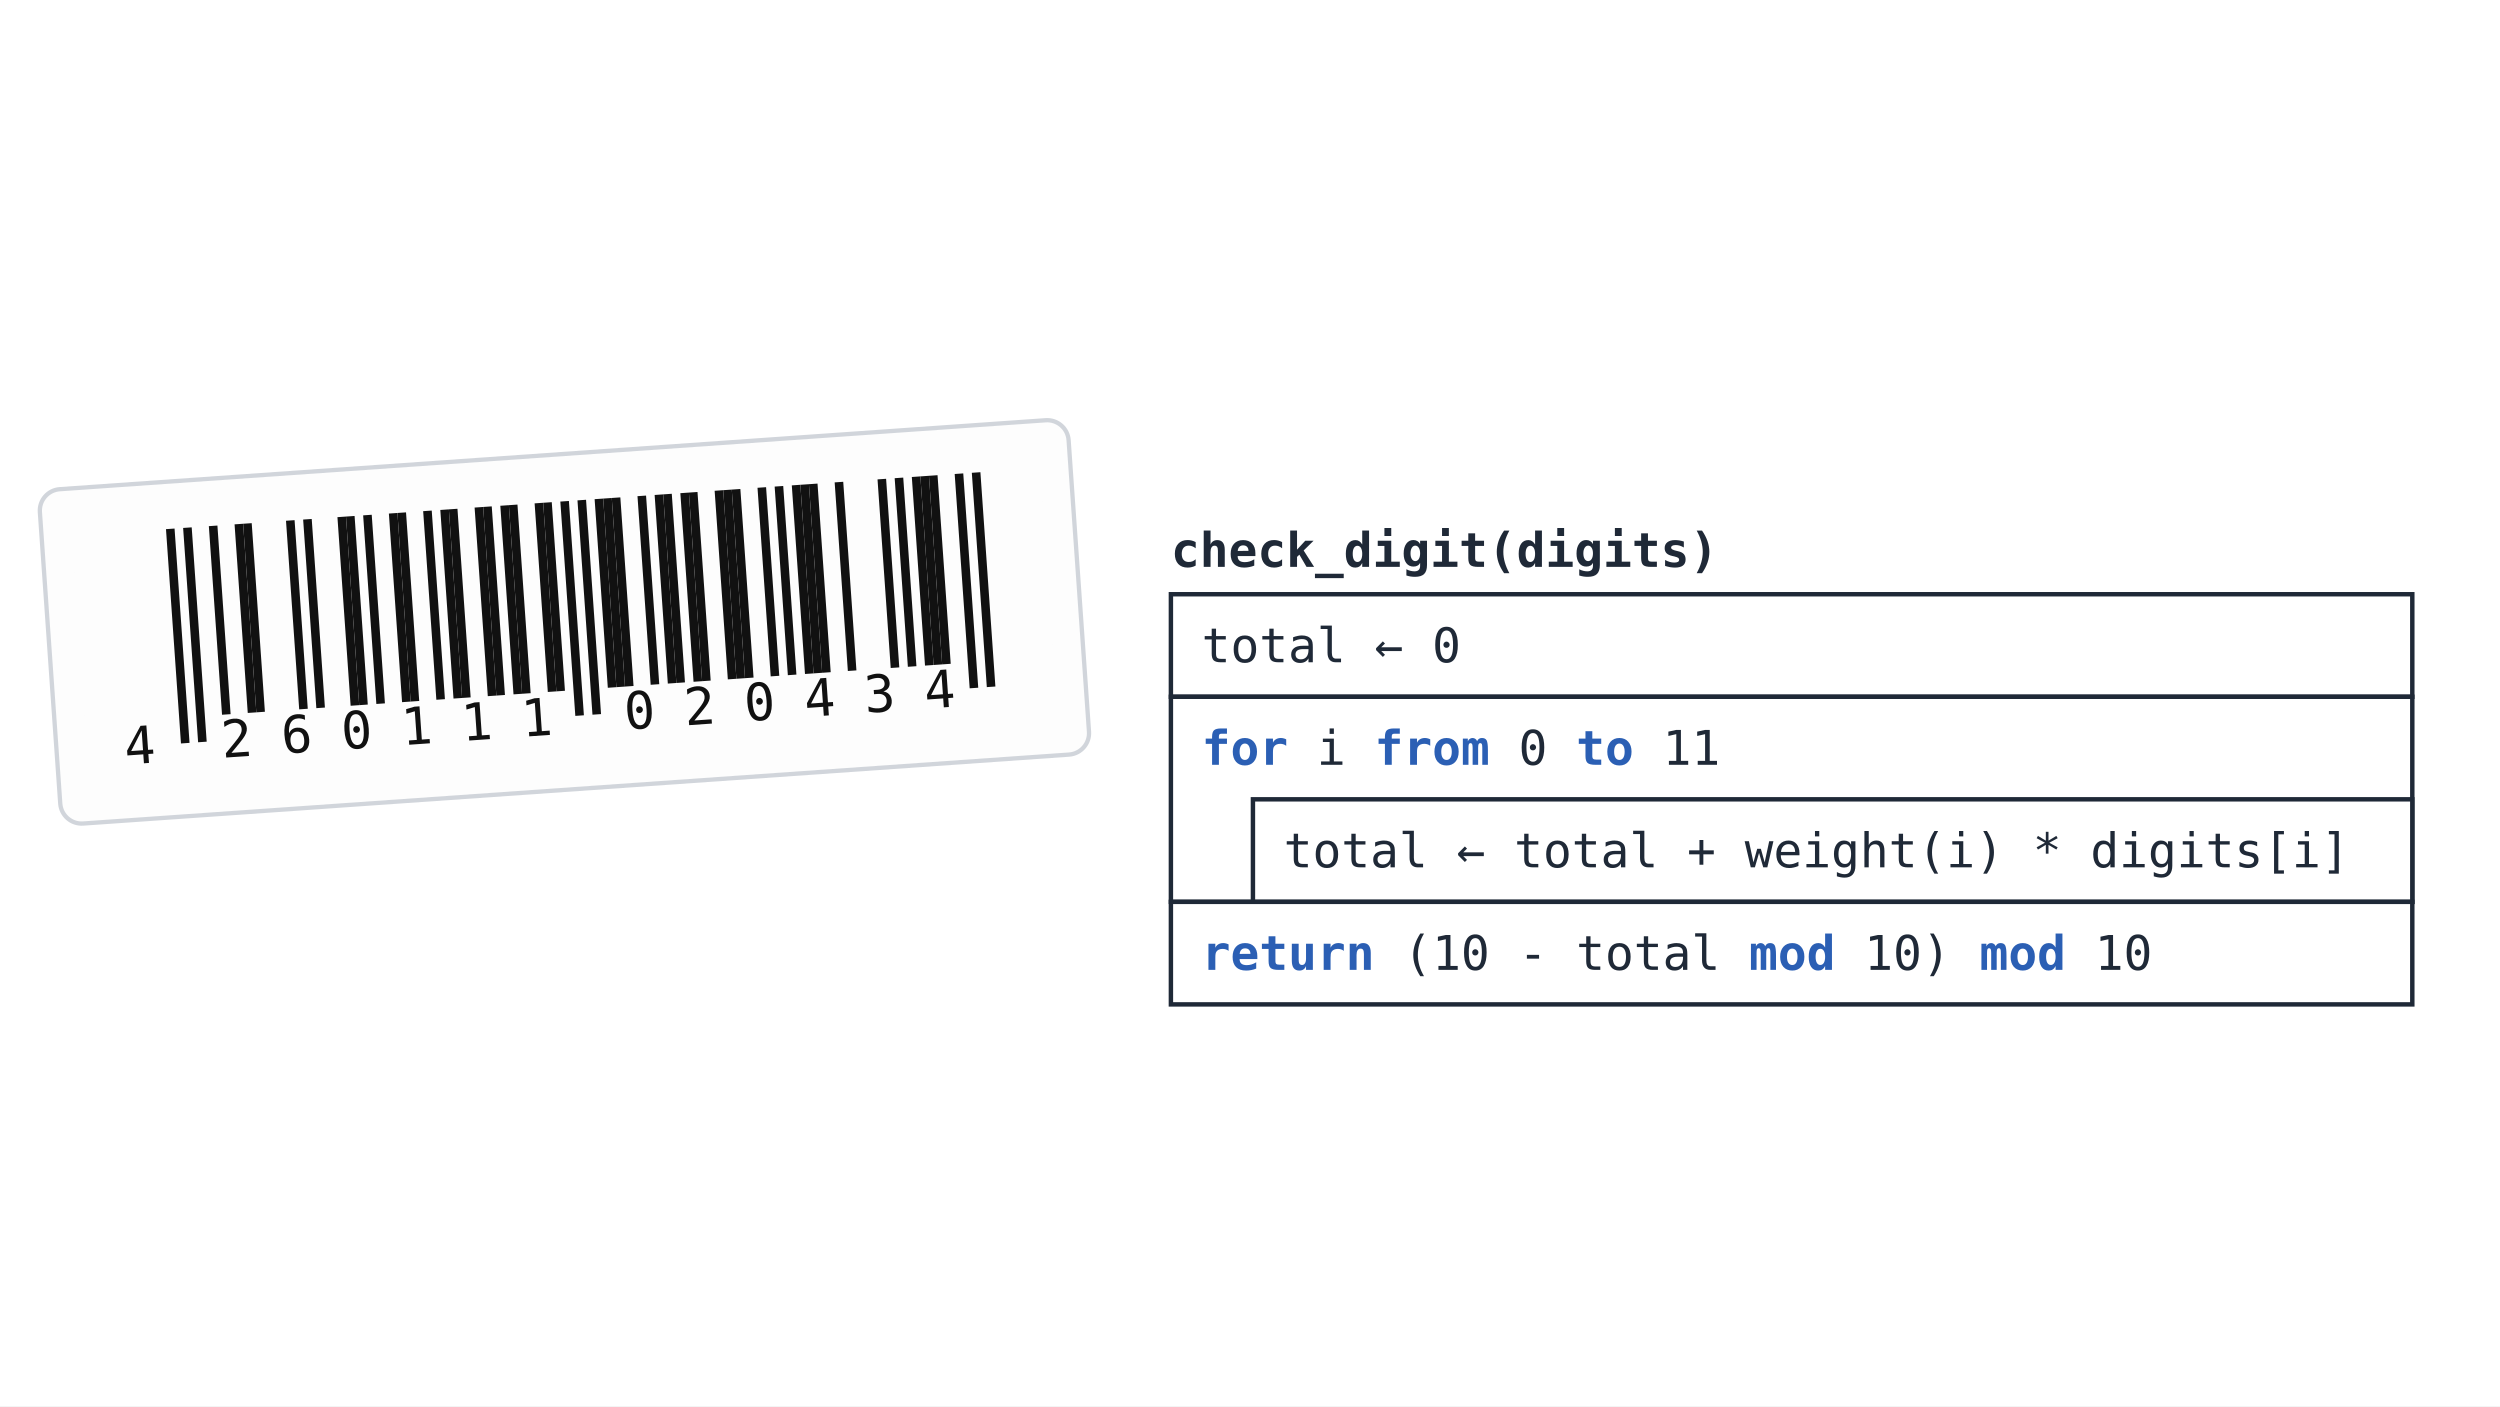
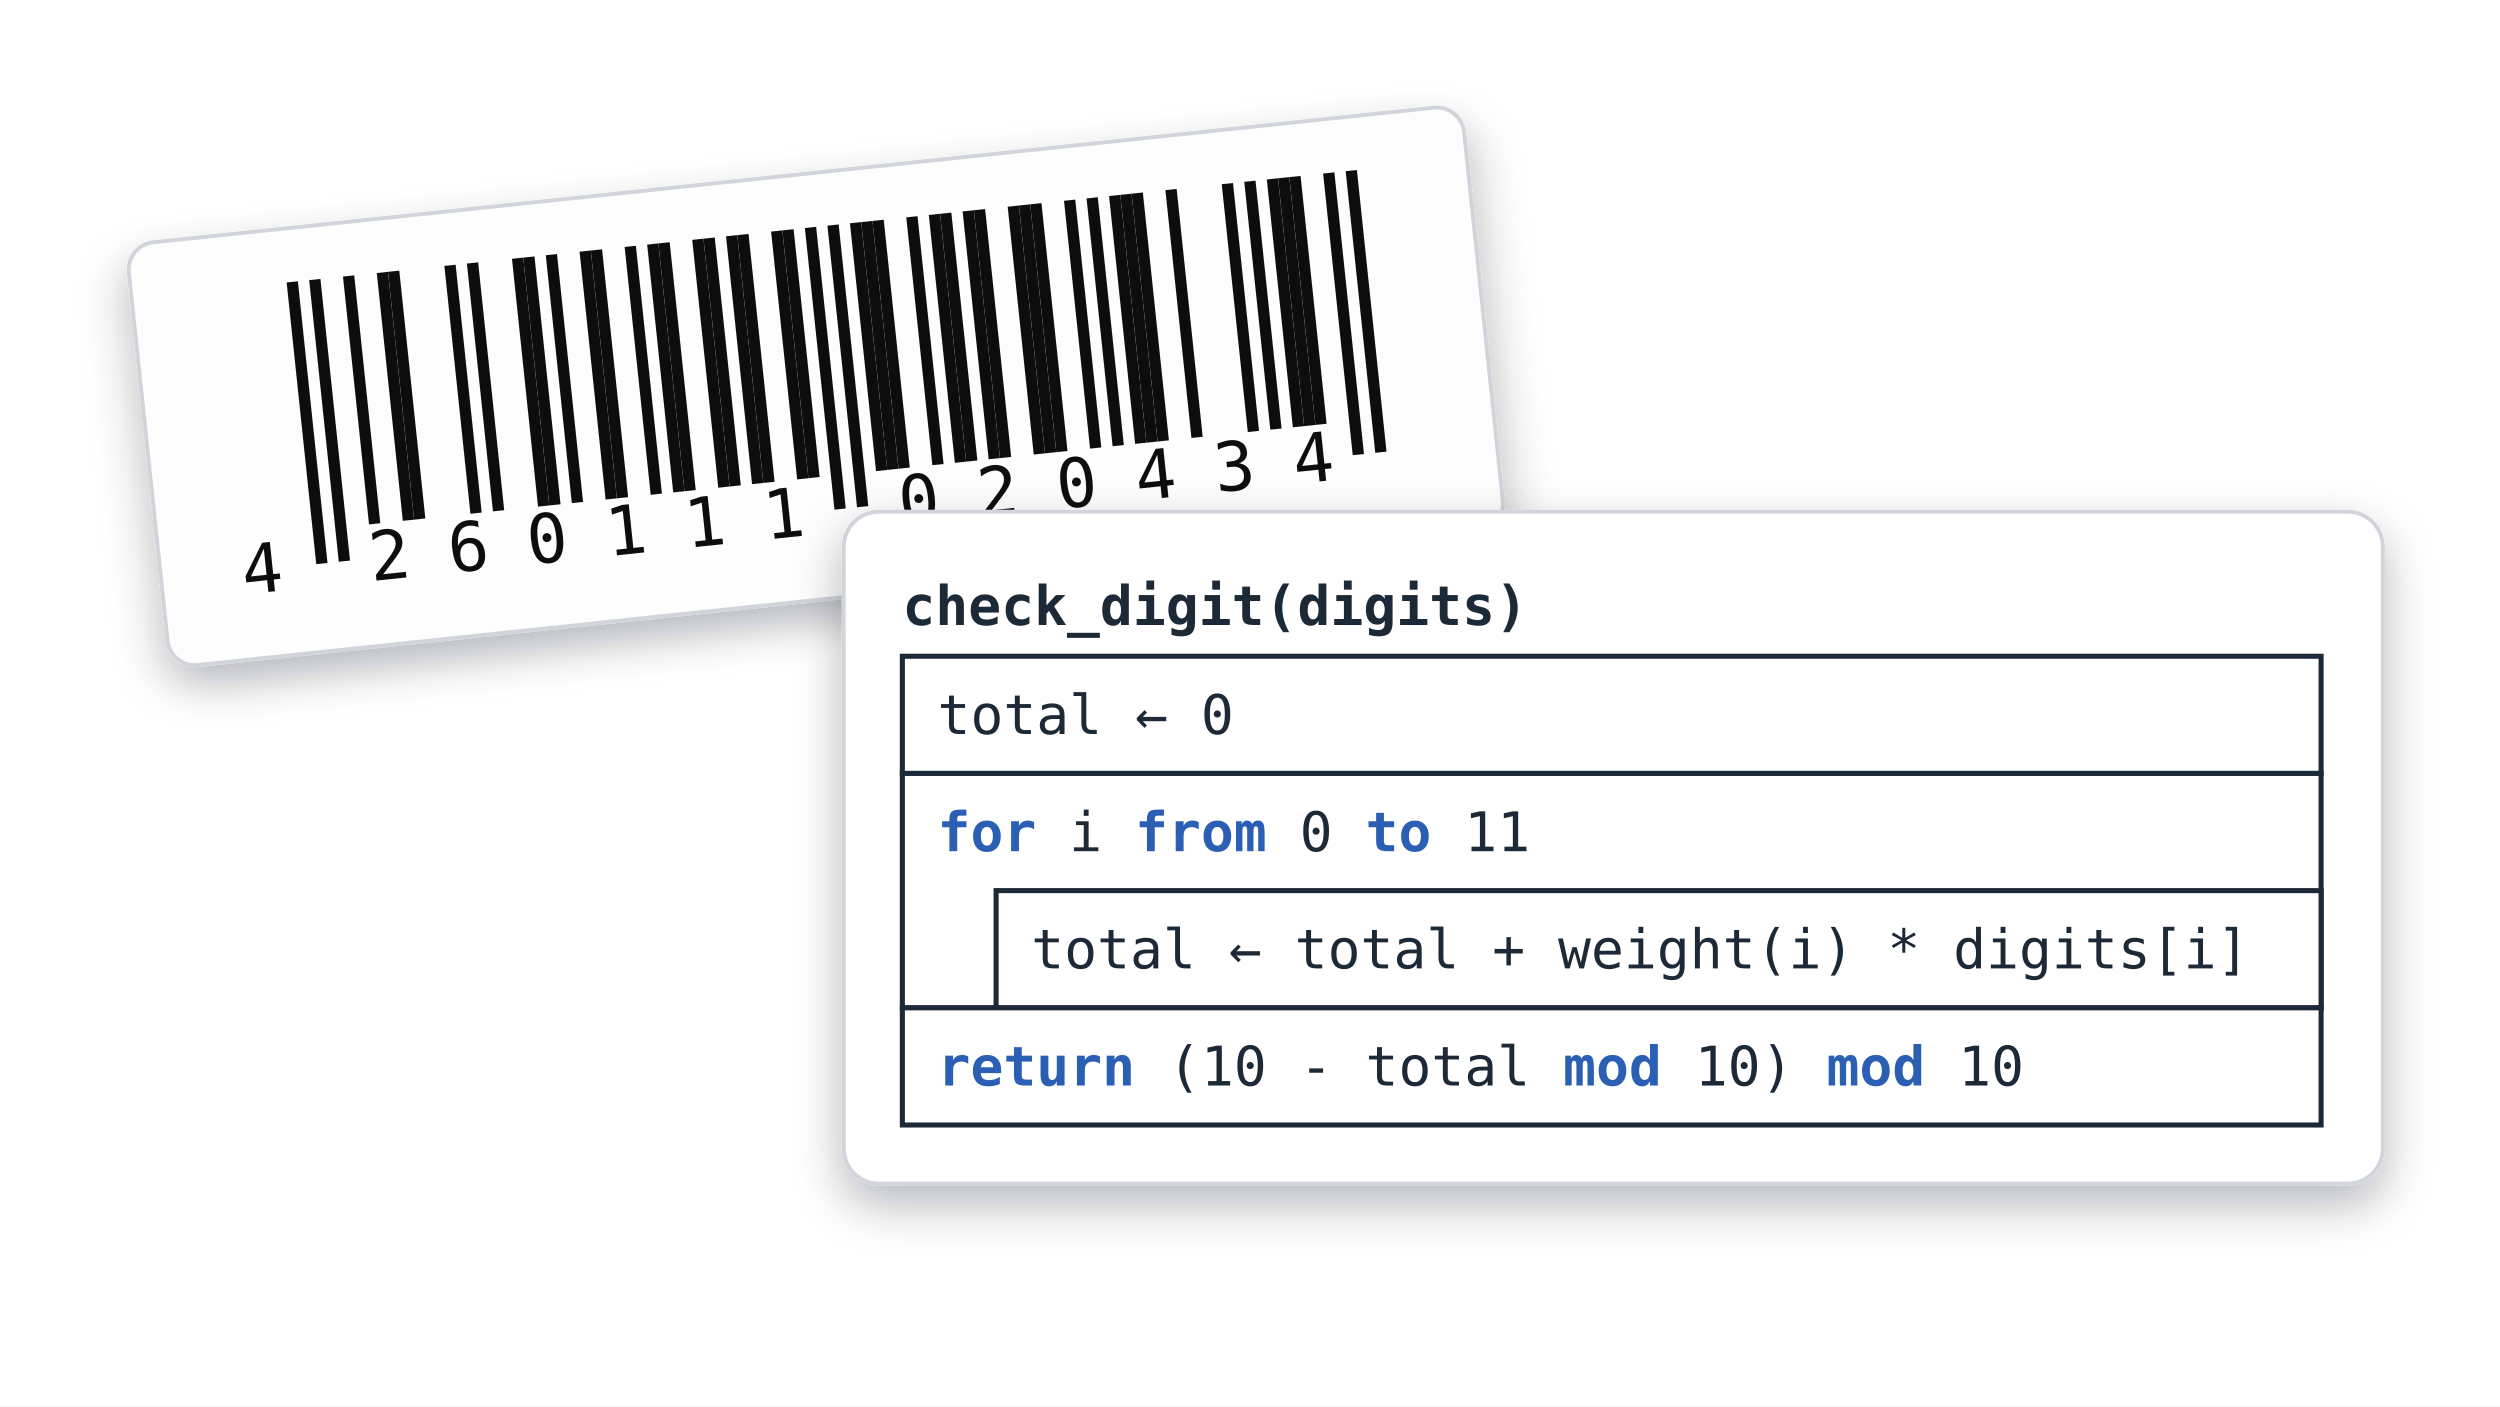
<svg xmlns="http://www.w3.org/2000/svg" viewBox="0 0 1280 720" width="1280" height="720">
+   <defs>
+     <filter id="shadow" x="-20%" y="-20%" width="140%" height="160%">
+       <feGaussianBlur in="SourceAlpha" stdDeviation="12" />
+       <feOffset dx="0" dy="10" result="blur" />
+       <feFlood flood-color="#0b0f19" flood-opacity="0.28" />
+       <feComposite in2="blur" operator="in" />
+       <feMerge>
+         <feMergeNode />
+         <feMergeNode in="SourceGraphic" />
+       </feMerge>
+     </filter>
+   </defs>
  <rect width="1280" height="720" fill="#ffffff" />
-   <g transform="translate(40 249.6) rotate(-4 226 64) scale(1.1)">
-     <rect x="-14" y="-14" width="480" height="156" rx="10" fill="#fdfdfd" stroke="#d1d5db" stroke-width="2" />
-     <rect width="452" height="128" fill="#fdfdfd" />
-     <g fill="#111">
-       <rect x="44" y="8" width="4" height="100" />
-       <rect x="52" y="8" width="4" height="100" />
-       <rect x="64" y="8" width="4" height="88" />
-       <rect x="76" y="8" width="4" height="88" />
-       <rect x="80" y="8" width="4" height="88" />
-       <rect x="100" y="8" width="4" height="88" />
-       <rect x="108" y="8" width="4" height="88" />
-       <rect x="124" y="8" width="4" height="88" />
-       <rect x="128" y="8" width="4" height="88" />
-       <rect x="136" y="8" width="4" height="88" />
-       <rect x="148" y="8" width="4" height="88" />
-       <rect x="152" y="8" width="4" height="88" />
-       <rect x="164" y="8" width="4" height="88" />
-       <rect x="172" y="8" width="4" height="88" />
-       <rect x="176" y="8" width="4" height="88" />
-       <rect x="188" y="8" width="4" height="88" />
-       <rect x="192" y="8" width="4" height="88" />
-       <rect x="200" y="8" width="4" height="88" />
-       <rect x="204" y="8" width="4" height="88" />
-       <rect x="216" y="8" width="4" height="88" />
-       <rect x="220" y="8" width="4" height="88" />
-       <rect x="228" y="8" width="4" height="100" />
-       <rect x="236" y="8" width="4" height="100" />
-       <rect x="244" y="8" width="4" height="88" />
-       <rect x="248" y="8" width="4" height="88" />
-       <rect x="252" y="8" width="4" height="88" />
-       <rect x="264" y="8" width="4" height="88" />
-       <rect x="272" y="8" width="4" height="88" />
-       <rect x="276" y="8" width="4" height="88" />
-       <rect x="284" y="8" width="4" height="88" />
-       <rect x="288" y="8" width="4" height="88" />
-       <rect x="300" y="8" width="4" height="88" />
-       <rect x="304" y="8" width="4" height="88" />
-       <rect x="308" y="8" width="4" height="88" />
-       <rect x="320" y="8" width="4" height="88" />
-       <rect x="328" y="8" width="4" height="88" />
-       <rect x="336" y="8" width="4" height="88" />
-       <rect x="340" y="8" width="4" height="88" />
-       <rect x="344" y="8" width="4" height="88" />
-       <rect x="356" y="8" width="4" height="88" />
-       <rect x="376" y="8" width="4" height="88" />
-       <rect x="384" y="8" width="4" height="88" />
-       <rect x="392" y="8" width="4" height="88" />
-       <rect x="396" y="8" width="4" height="88" />
-       <rect x="400" y="8" width="4" height="88" />
-       <rect x="412" y="8" width="4" height="100" />
-       <rect x="420" y="8" width="4" height="100" />
-       <text x="32.0" y="116" text-anchor="end" font-family="'0xProto Nerd Font Mono', ui-monospace, monospace" font-size="24">4</text>
-       <text x="70.0" y="116" text-anchor="middle" font-family="'0xProto Nerd Font Mono', ui-monospace, monospace" font-size="24">2</text>
-       <text x="258.0" y="116" text-anchor="middle" font-family="'0xProto Nerd Font Mono', ui-monospace, monospace" font-size="24">0</text>
-       <text x="98.0" y="116" text-anchor="middle" font-family="'0xProto Nerd Font Mono', ui-monospace, monospace" font-size="24">6</text>
-       <text x="286.0" y="116" text-anchor="middle" font-family="'0xProto Nerd Font Mono', ui-monospace, monospace" font-size="24">2</text>
-       <text x="126.0" y="116" text-anchor="middle" font-family="'0xProto Nerd Font Mono', ui-monospace, monospace" font-size="24">0</text>
-       <text x="314.0" y="116" text-anchor="middle" font-family="'0xProto Nerd Font Mono', ui-monospace, monospace" font-size="24">0</text>
-       <text x="154.0" y="116" text-anchor="middle" font-family="'0xProto Nerd Font Mono', ui-monospace, monospace" font-size="24">1</text>
-       <text x="342.0" y="116" text-anchor="middle" font-family="'0xProto Nerd Font Mono', ui-monospace, monospace" font-size="24">4</text>
-       <text x="182.0" y="116" text-anchor="middle" font-family="'0xProto Nerd Font Mono', ui-monospace, monospace" font-size="24">1</text>
-       <text x="370.0" y="116" text-anchor="middle" font-family="'0xProto Nerd Font Mono', ui-monospace, monospace" font-size="24">3</text>
-       <text x="210.0" y="116" text-anchor="middle" font-family="'0xProto Nerd Font Mono', ui-monospace, monospace" font-size="24">1</text>
-       <text x="398.0" y="116" text-anchor="middle" font-family="'0xProto Nerd Font Mono', ui-monospace, monospace" font-size="24">4</text>
+   <g filter="url(#shadow)" transform="translate(90 105) rotate(-6 327.7 92.8)">
+     <rect x="-16" y="-16" width="687.4" height="217.6" rx="14" fill="#fdfdfd" stroke="#d1d5db" stroke-width="2" />
+     <g transform="scale(1.45)">
+       <rect width="452" height="128" fill="#fdfdfd" />
+       <g fill="#111">
+         <rect x="44" y="8" width="4" height="100" />
+         <rect x="52" y="8" width="4" height="100" />
+         <rect x="64" y="8" width="4" height="88" />
+         <rect x="76" y="8" width="4" height="88" />
+         <rect x="80" y="8" width="4" height="88" />
+         <rect x="100" y="8" width="4" height="88" />
+         <rect x="108" y="8" width="4" height="88" />
+         <rect x="124" y="8" width="4" height="88" />
+         <rect x="128" y="8" width="4" height="88" />
+         <rect x="136" y="8" width="4" height="88" />
+         <rect x="148" y="8" width="4" height="88" />
+         <rect x="152" y="8" width="4" height="88" />
+         <rect x="164" y="8" width="4" height="88" />
+         <rect x="172" y="8" width="4" height="88" />
+         <rect x="176" y="8" width="4" height="88" />
+         <rect x="188" y="8" width="4" height="88" />
+         <rect x="192" y="8" width="4" height="88" />
+         <rect x="200" y="8" width="4" height="88" />
+         <rect x="204" y="8" width="4" height="88" />
+         <rect x="216" y="8" width="4" height="88" />
+         <rect x="220" y="8" width="4" height="88" />
+         <rect x="228" y="8" width="4" height="100" />
+         <rect x="236" y="8" width="4" height="100" />
+         <rect x="244" y="8" width="4" height="88" />
+         <rect x="248" y="8" width="4" height="88" />
+         <rect x="252" y="8" width="4" height="88" />
+         <rect x="264" y="8" width="4" height="88" />
+         <rect x="272" y="8" width="4" height="88" />
+         <rect x="276" y="8" width="4" height="88" />
+         <rect x="284" y="8" width="4" height="88" />
+         <rect x="288" y="8" width="4" height="88" />
+         <rect x="300" y="8" width="4" height="88" />
+         <rect x="304" y="8" width="4" height="88" />
+         <rect x="308" y="8" width="4" height="88" />
+         <rect x="320" y="8" width="4" height="88" />
+         <rect x="328" y="8" width="4" height="88" />
+         <rect x="336" y="8" width="4" height="88" />
+         <rect x="340" y="8" width="4" height="88" />
+         <rect x="344" y="8" width="4" height="88" />
+         <rect x="356" y="8" width="4" height="88" />
+         <rect x="376" y="8" width="4" height="88" />
+         <rect x="384" y="8" width="4" height="88" />
+         <rect x="392" y="8" width="4" height="88" />
+         <rect x="396" y="8" width="4" height="88" />
+         <rect x="400" y="8" width="4" height="88" />
+         <rect x="412" y="8" width="4" height="100" />
+         <rect x="420" y="8" width="4" height="100" />
+         <text x="32.0" y="116" text-anchor="end" font-family="'0xProto Nerd Font Mono', ui-monospace, monospace" font-size="24">4</text>
+         <text x="70.0" y="116" text-anchor="middle" font-family="'0xProto Nerd Font Mono', ui-monospace, monospace" font-size="24">2</text>
+         <text x="258.0" y="116" text-anchor="middle" font-family="'0xProto Nerd Font Mono', ui-monospace, monospace" font-size="24">0</text>
+         <text x="98.0" y="116" text-anchor="middle" font-family="'0xProto Nerd Font Mono', ui-monospace, monospace" font-size="24">6</text>
+         <text x="286.0" y="116" text-anchor="middle" font-family="'0xProto Nerd Font Mono', ui-monospace, monospace" font-size="24">2</text>
+         <text x="126.0" y="116" text-anchor="middle" font-family="'0xProto Nerd Font Mono', ui-monospace, monospace" font-size="24">0</text>
+         <text x="314.0" y="116" text-anchor="middle" font-family="'0xProto Nerd Font Mono', ui-monospace, monospace" font-size="24">0</text>
+         <text x="154.0" y="116" text-anchor="middle" font-family="'0xProto Nerd Font Mono', ui-monospace, monospace" font-size="24">1</text>
+         <text x="342.0" y="116" text-anchor="middle" font-family="'0xProto Nerd Font Mono', ui-monospace, monospace" font-size="24">4</text>
+         <text x="182.0" y="116" text-anchor="middle" font-family="'0xProto Nerd Font Mono', ui-monospace, monospace" font-size="24">1</text>
+         <text x="370.0" y="116" text-anchor="middle" font-family="'0xProto Nerd Font Mono', ui-monospace, monospace" font-size="24">3</text>
+         <text x="210.0" y="116" text-anchor="middle" font-family="'0xProto Nerd Font Mono', ui-monospace, monospace" font-size="24">1</text>
+         <text x="398.0" y="116" text-anchor="middle" font-family="'0xProto Nerd Font Mono', ui-monospace, monospace" font-size="24">4</text>
+       </g>
    </g>
  </g>
-   <g transform="translate(596 262.25) scale(1.75)">
-     <style>
+   <g filter="url(#shadow)" transform="translate(432 262)">
+     <rect width="788" height="344" rx="18" fill="#ffffff" stroke="#d1d5db" stroke-width="2" />
+     <g transform="translate(26 26) scale(2)">
+       <style>
    .sg-box{fill:#ffffff;stroke:#1f2937;stroke-width:1.3}
    .sg-head{fill:#eef3fb;stroke:#1f2937;stroke-width:1.3}
    .sg-line{fill:none;stroke:#1f2937;stroke-width:1.3}
    .sg-text{font-family:'0xProto Nerd Font Mono', ui-monospace, monospace;font-size:14px;fill:#1f2937;white-space:pre}
    .sg-kw{fill:#2b5fb4;font-weight:600}
    .sg-label{font-family:'IBM Plex Sans', system-ui, sans-serif;font-size:12px;font-style:italic;fill:#6b7280}
    .sg-end{text-anchor:end}
    .sg-title{font-family:'0xProto Nerd Font Mono', ui-monospace, monospace;font-size:14px;font-weight:700;fill:#1f2937}</style>
-     <text class="sg-title" x="2" y="16.0">check_digit(digits)</text>
-     <rect class="sg-box" x="2.0" y="24.0" width="363.2" height="30.0" />
-     <text class="sg-text" x="11.0" y="43.9">total ← 0</text>
-     <rect class="sg-box" x="2.0" y="54.0" width="363.2" height="60.0" />
-     <text class="sg-text" x="11.0" y="73.9">
-       <tspan class="sg-kw">for</tspan> i <tspan class="sg-kw">from</tspan> 0 <tspan class="sg-kw">to</tspan> 11</text>
-     <rect class="sg-box" x="26.0" y="84.0" width="339.2" height="30.0" />
-     <text class="sg-text" x="35.0" y="103.9">total ← total + weight(i) * digits[i]</text>
-     <rect class="sg-box" x="2.0" y="114.0" width="363.2" height="30.0" />
-     <text class="sg-text" x="11.0" y="133.9">
-       <tspan class="sg-kw">return</tspan> (10 - total <tspan class="sg-kw">mod</tspan> 10) <tspan class="sg-kw">mod</tspan> 10</text>
+       <text class="sg-title" x="2" y="16.0">check_digit(digits)</text>
+       <rect class="sg-box" x="2.0" y="24.0" width="363.2" height="30.0" />
+       <text class="sg-text" x="11.0" y="43.9">total ← 0</text>
+       <rect class="sg-box" x="2.0" y="54.0" width="363.2" height="60.0" />
+       <text class="sg-text" x="11.0" y="73.9">
+         <tspan class="sg-kw">for</tspan> i <tspan class="sg-kw">from</tspan> 0 <tspan class="sg-kw">to</tspan> 11</text>
+       <rect class="sg-box" x="26.0" y="84.0" width="339.2" height="30.0" />
+       <text class="sg-text" x="35.0" y="103.9">total ← total + weight(i) * digits[i]</text>
+       <rect class="sg-box" x="2.0" y="114.0" width="363.2" height="30.0" />
+       <text class="sg-text" x="11.0" y="133.9">
+         <tspan class="sg-kw">return</tspan> (10 - total <tspan class="sg-kw">mod</tspan> 10) <tspan class="sg-kw">mod</tspan> 10</text>
+     </g>
  </g>
</svg>
